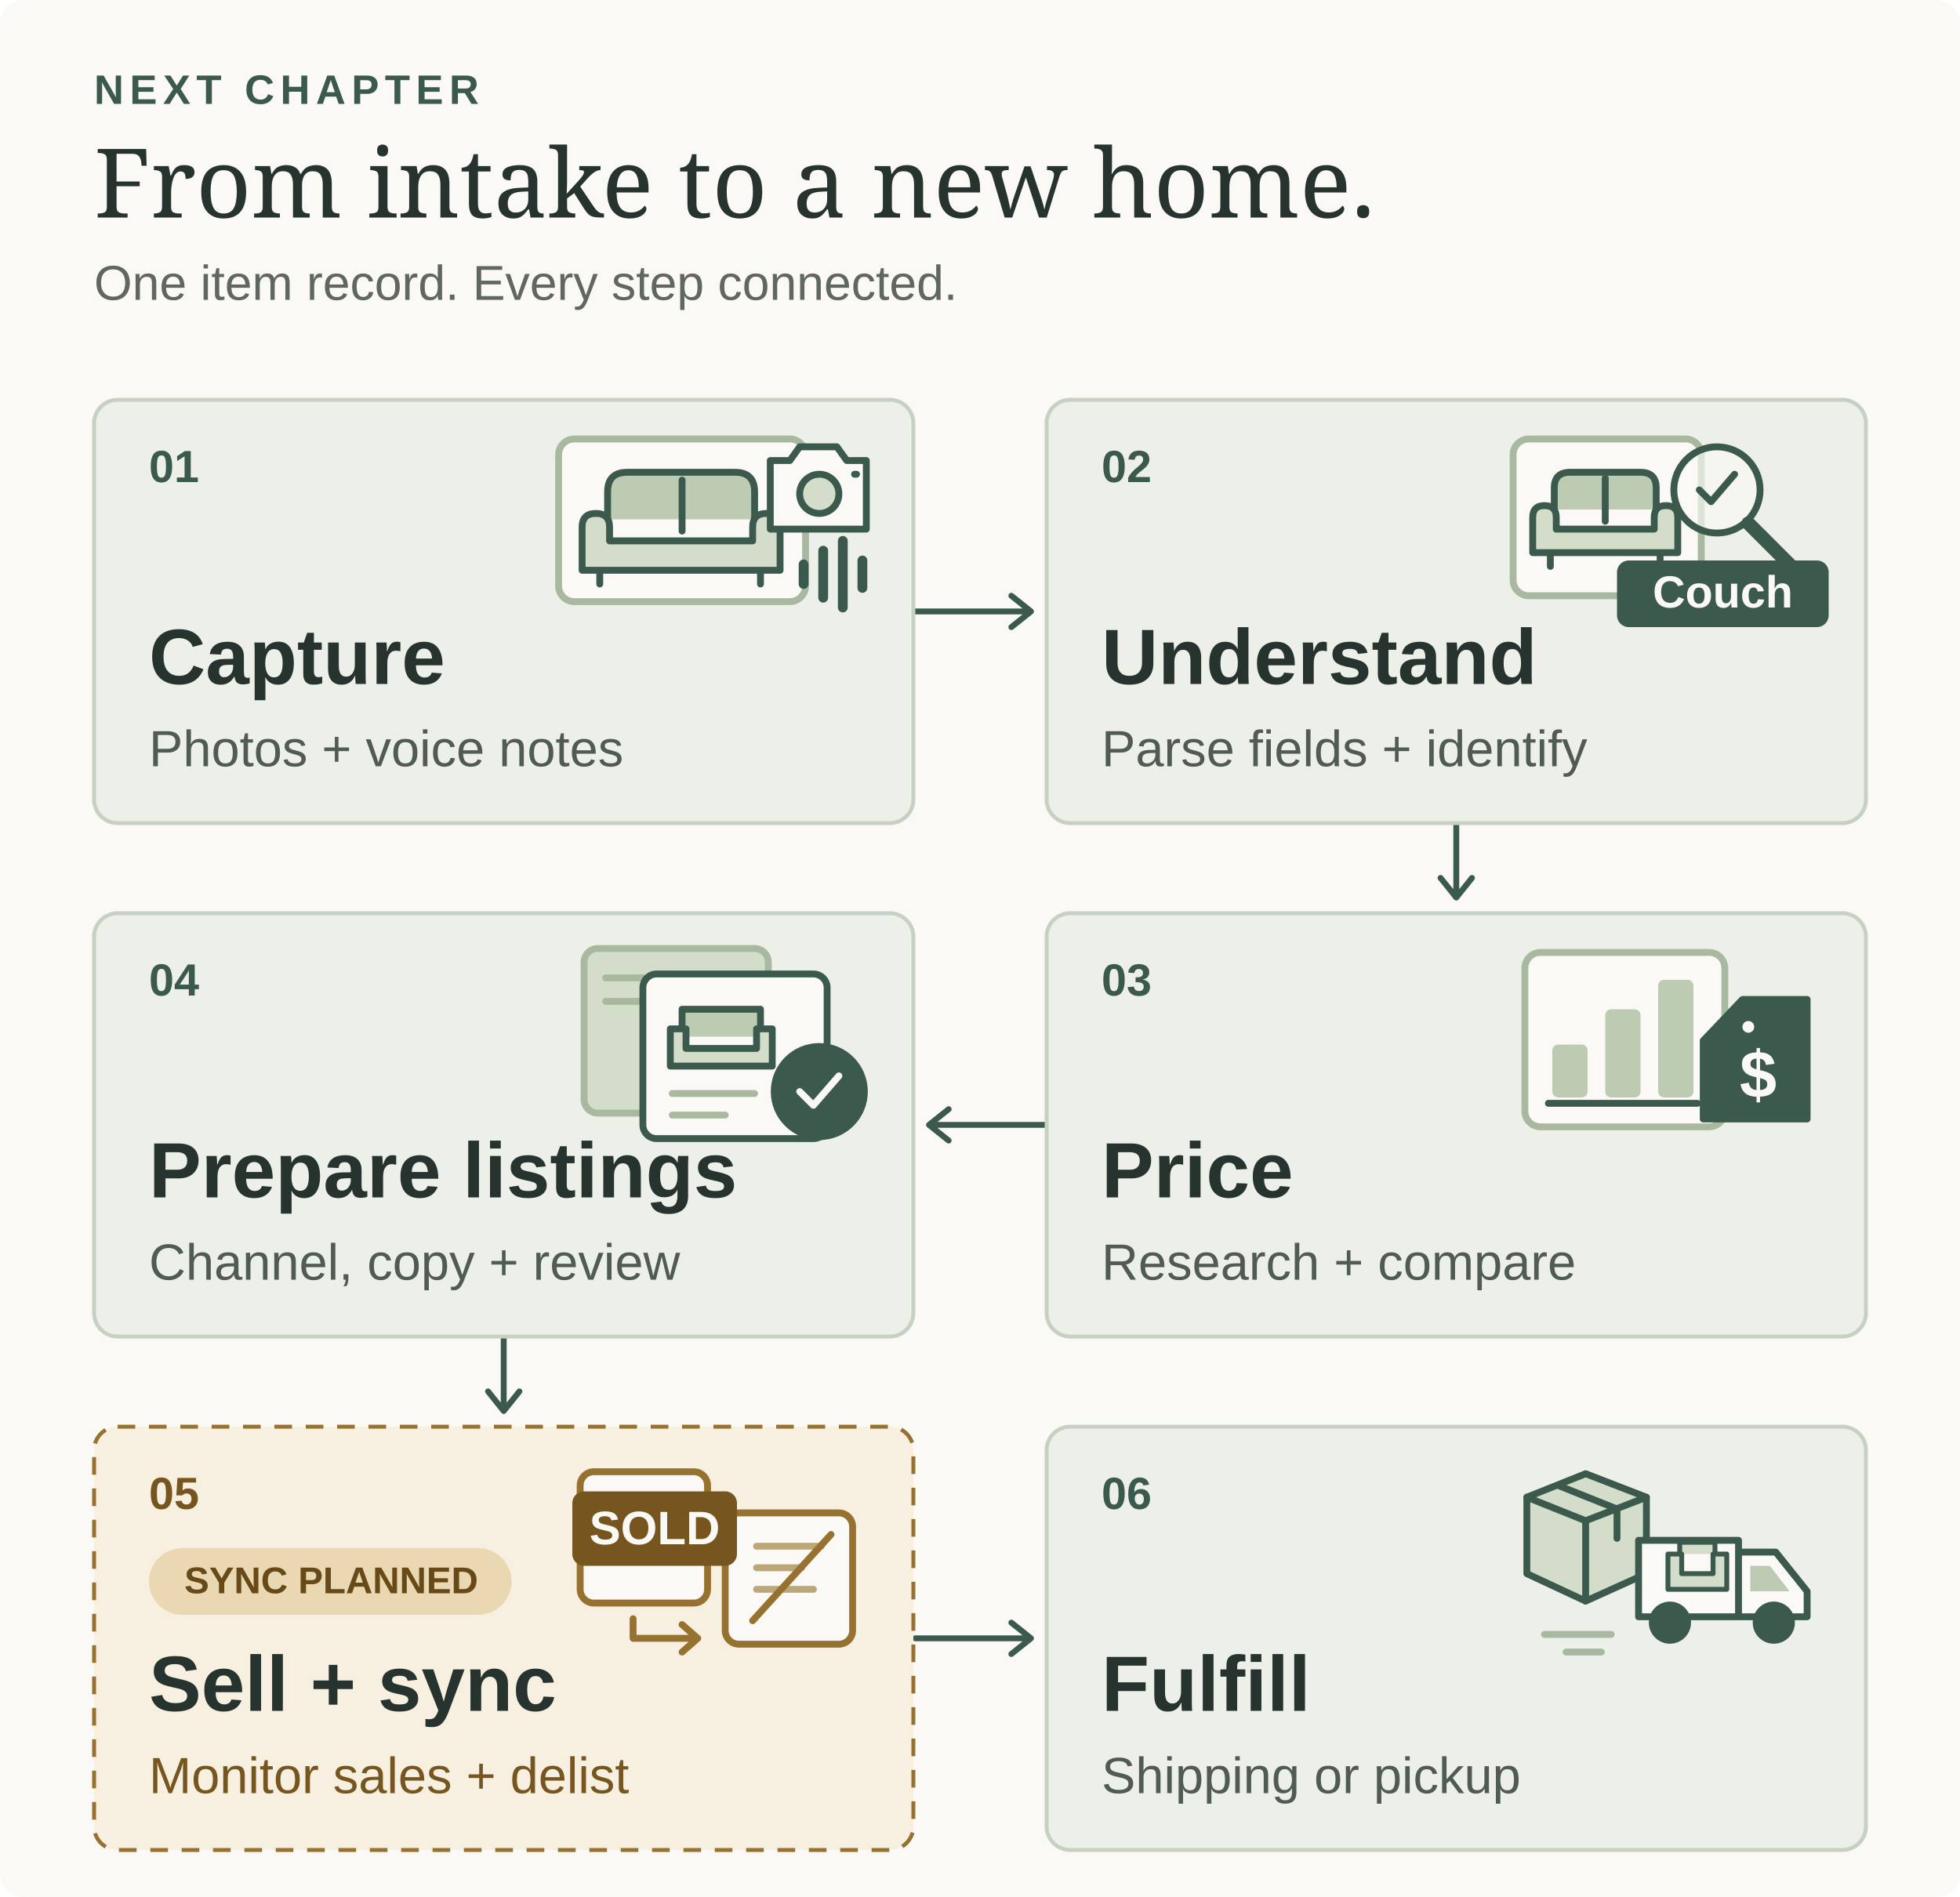
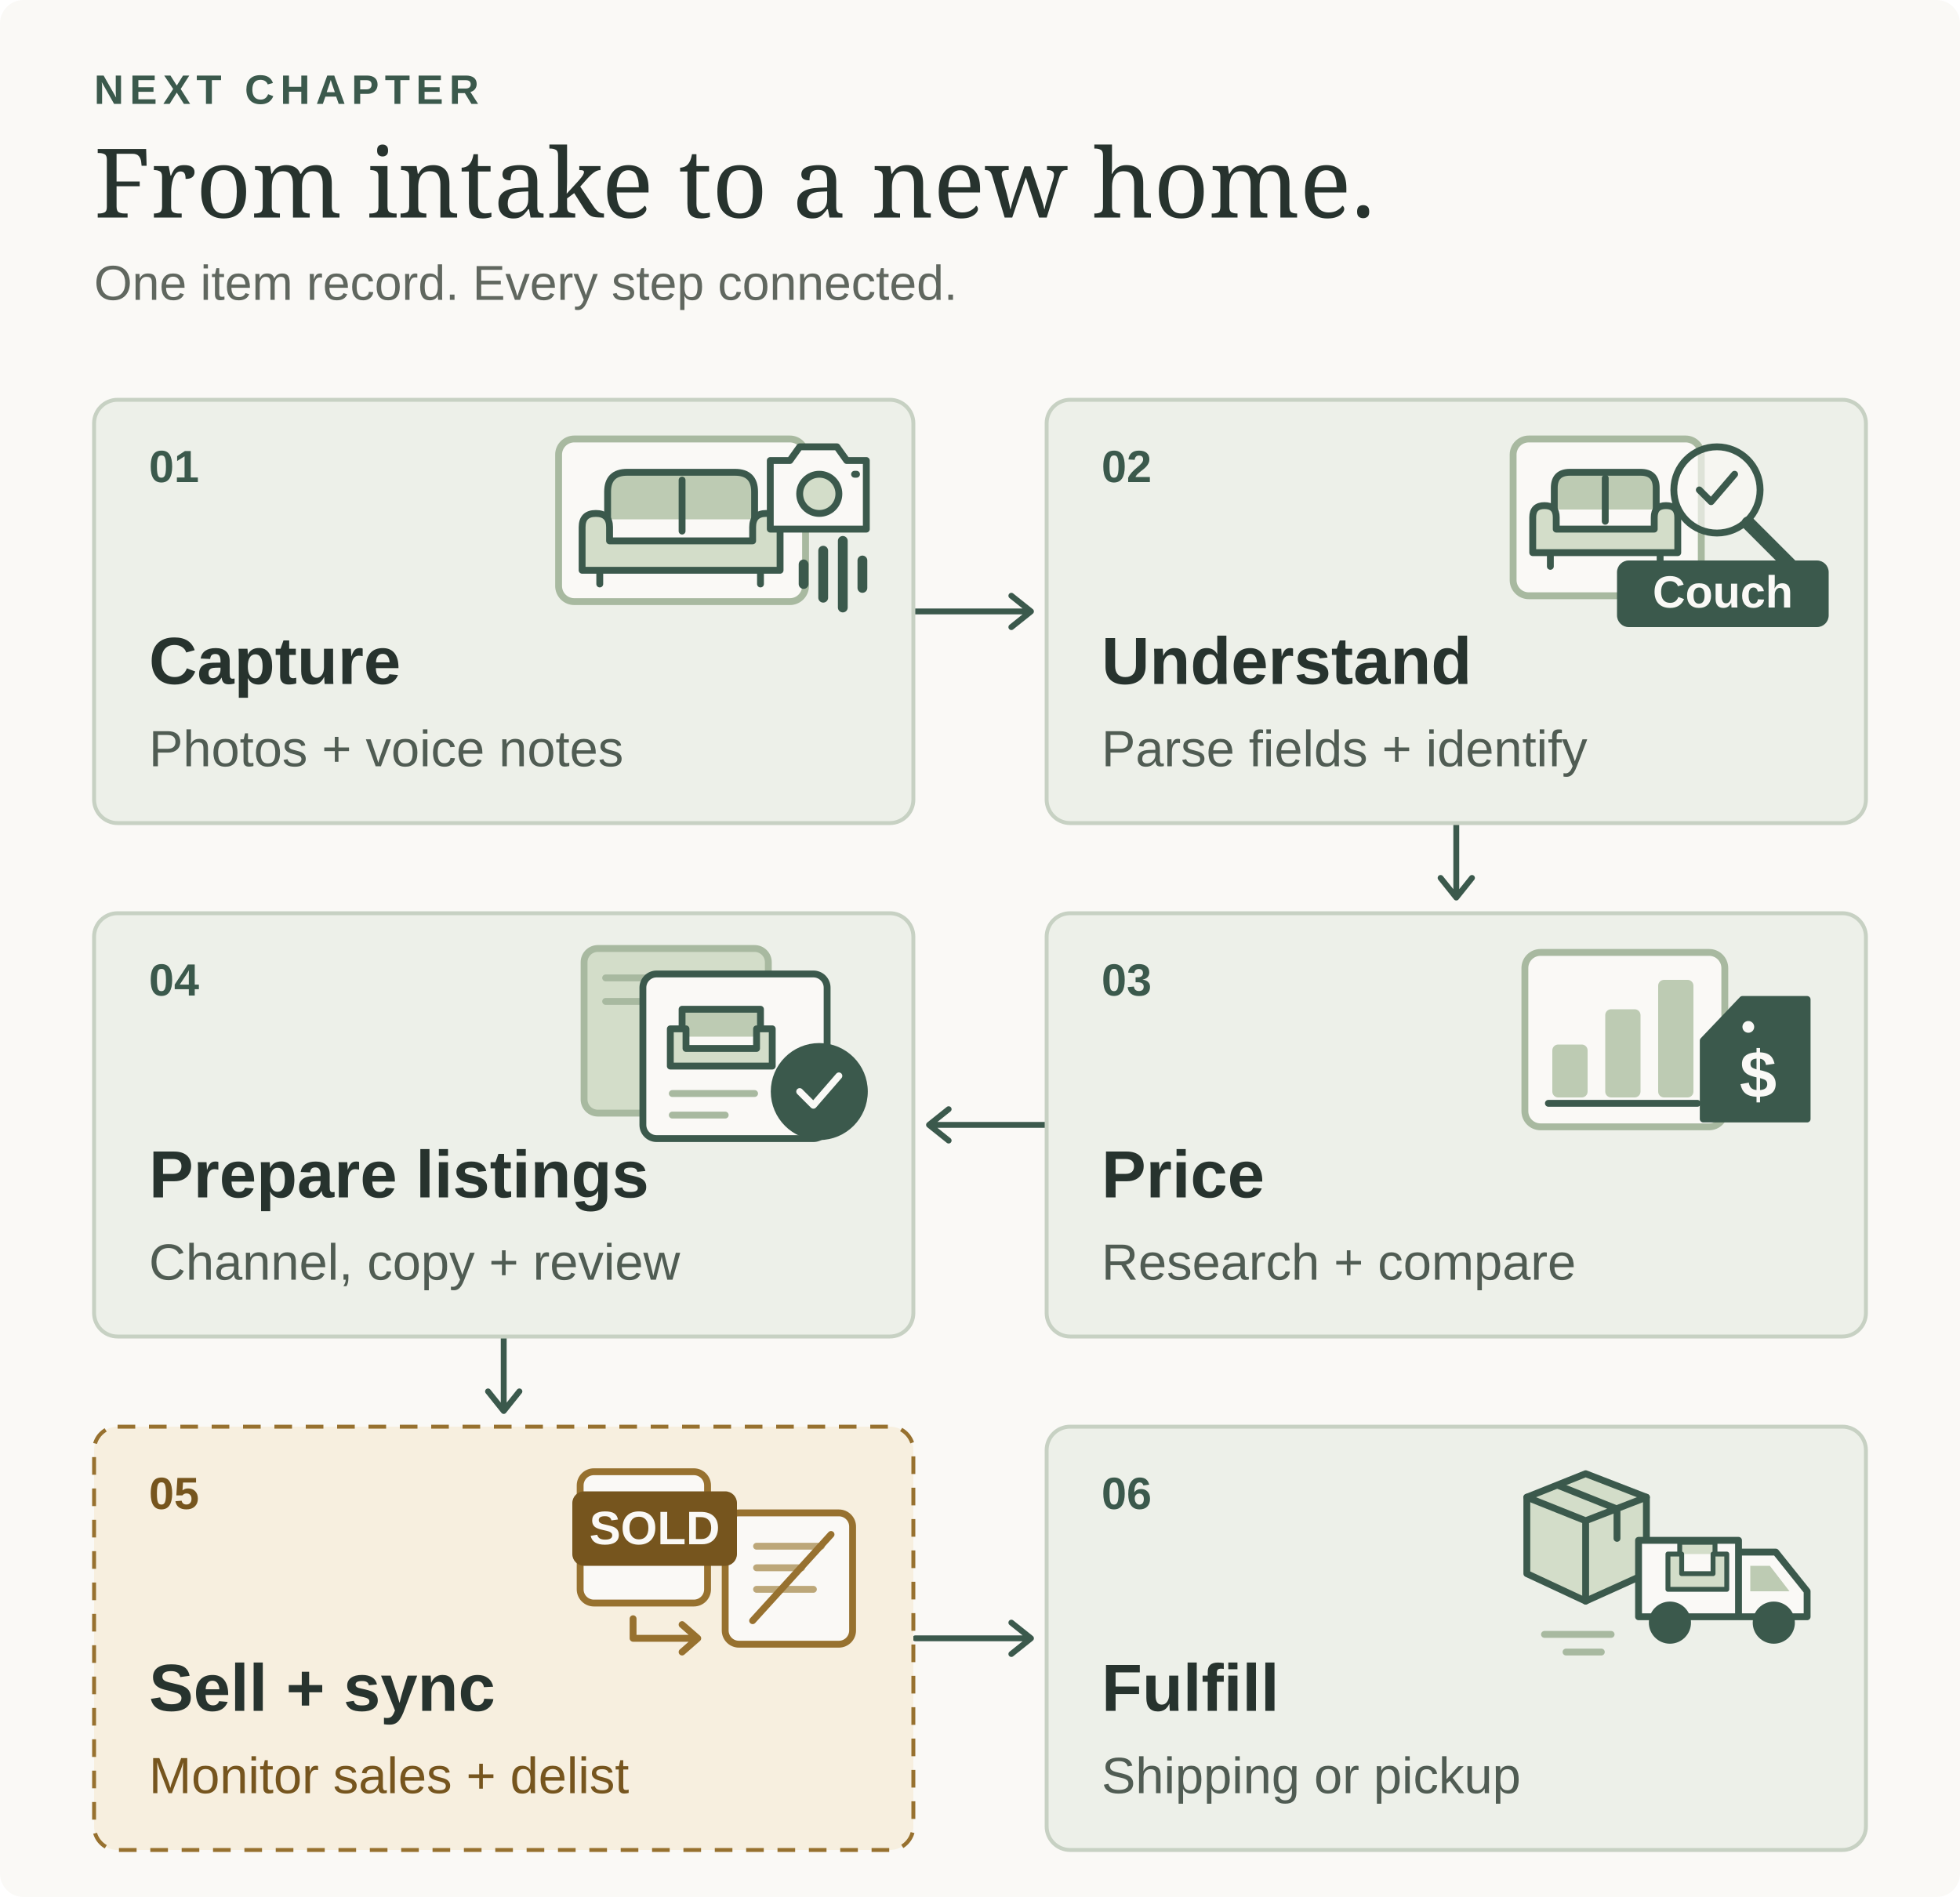
<svg xmlns="http://www.w3.org/2000/svg" width="1000" height="968" viewBox="0 0 1000 968" role="img" aria-label="Next Chapter: capture photos and voice, understand the item, research a price, prepare listings, sell and sync, then fulfill. Automatic sale monitoring and delisting are planned.">
  <rect width="1000" height="968" rx="12" fill="#faf9f6" />
  <g font-family="Arial, Helvetica, sans-serif" fill="#27332e">
    <text x="48" y="53" font-size="21" font-weight="700" letter-spacing="3" fill="#3b594c">NEXT CHAPTER</text>
    <text x="48" y="111" font-family="Georgia, serif" font-size="49">From intake to a new home.</text>
    <text x="48" y="153" font-size="25" fill="#60675f">One item record. Every step connected.</text>
    <g fill="none" stroke="#3b594c" stroke-width="3" stroke-linecap="round" stroke-linejoin="round">
      <path d="M467 312h58m-9-8 10 8-10 8M743 421v36m-8-9 8 10 8-10M533 574h-58m9-8-10 8 10 8M257 683v36m-8-9 8 10 8-10M467 836h58m-9-8 10 8-10 8" />
    </g>
    <g data-workflow-stage="capture" transform="translate(48 204)">
      <rect width="418" height="216" rx="12" fill="#edf0e9" stroke="#c7d1c3" stroke-width="2" />
      <rect data-highlight="capture" x="1" y="1" width="416" height="214" rx="11" fill="none" stroke="#3b594c" stroke-width="4" opacity="0" />
      <text x="28" y="42" font-size="23" font-weight="700" fill="#3b594c">01</text>
      <g transform="translate(234 14)" stroke="#3b594c" stroke-width="3.5" stroke-linecap="round" stroke-linejoin="round">
        <rect x="3" y="6" width="126" height="83" rx="8" fill="#faf9f6" stroke="#a8b9a0" />
        <g data-motion="couch">
          <path d="M28 47V33q0-10 10-10h55q10 0 10 10v14" fill="#bdcbb3" />
          <path d="M22 44q7 0 7 7v7h73v-7q0-7 7-7t7 7v22H15V51q0-7 7-7Z" fill="#d3ddc9" />
          <path d="M24 74v6m82-6v6M66 27v26" fill="none" />
        </g>
        <g data-motion="camera">
          <path d="M111 17h10l5-7h19l5 7h10v35h-49Z" fill="#faf9f6" />
          <circle cx="136" cy="34" r="10" fill="#d3ddc9" />
          <path d="M154 24h1" />
        </g>
        <g stroke-width="5" data-motion="voice">
          <path d="M128 70v10M138 63v24M148 58v34M158 68v14" fill="none" />
        </g>
      </g>
-       <text x="28" y="145" font-size="40" font-weight="600">Capture</text>
+       <text x="28" y="145" font-size="34" font-weight="600">Capture</text>
      <text x="28" y="187" font-size="26" fill="#505c53">Photos + voice notes</text>
    </g>
    <g data-workflow-stage="understand" transform="translate(534 204)">
      <rect width="418" height="216" rx="12" fill="#edf0e9" stroke="#c7d1c3" stroke-width="2" />
      <rect data-highlight="understand" x="1" y="1" width="416" height="214" rx="11" fill="none" stroke="#3b594c" stroke-width="4" opacity="0" />
      <text x="28" y="42" font-size="23" font-weight="700" fill="#3b594c">02</text>
      <g transform="translate(236 14)" stroke="#3b594c" stroke-width="3.5" stroke-linecap="round" stroke-linejoin="round">
        <rect x="2" y="6" width="96" height="80" rx="8" fill="#faf9f6" stroke="#a8b9a0" />
        <path d="M23 42V31q0-8 8-8h36q8 0 8 8v11" fill="#bdcbb3" />
        <path d="M18 40q6 0 6 6v6h50v-6q0-6 6-6t6 6v18H12V46q0-6 6-6Z" fill="#d3ddc9" />
        <path d="M21 65v6m56-6v6M49 26v22" fill="none" />
        <g data-motion="magnifier">
          <circle cx="106" cy="32" r="22" fill="#faf9f6" fill-opacity=".65" />
          <path d="m122 49 23 23" stroke-width="7" />
          <path d="m97 32 6 6 12-14" fill="none" />
        </g>
        <g data-motion="identity">
          <rect x="55" y="68" width="108" height="34" rx="6" fill="#3b594c" stroke="none" />
          <text x="109" y="92" text-anchor="middle" fill="#faf9f6" stroke="none" font-size="23" font-weight="600">Couch</text>
        </g>
      </g>
-       <text x="28" y="145" font-size="40" font-weight="600">Understand</text>
+       <text x="28" y="145" font-size="34" font-weight="600">Understand</text>
      <text x="28" y="187" font-size="26" fill="#505c53">Parse fields + identify</text>
    </g>
    <g data-workflow-stage="price" transform="translate(534 466)">
      <rect width="418" height="216" rx="12" fill="#edf0e9" stroke="#c7d1c3" stroke-width="2" />
      <rect data-highlight="price" x="1" y="1" width="416" height="214" rx="11" fill="none" stroke="#3b594c" stroke-width="4" opacity="0" />
      <text x="28" y="42" font-size="23" font-weight="700" fill="#3b594c">03</text>
      <g transform="translate(244 14)" stroke="#3b594c" stroke-width="3.5" stroke-linecap="round" stroke-linejoin="round">
        <rect x="0" y="6" width="102" height="89" rx="8" fill="#faf9f6" stroke="#a8b9a0" />
        <g data-motion="comparisons" fill="#bdcbb3" stroke="none">
          <rect data-bar="1" x="14" y="53" width="18" height="27" rx="3" />
          <rect data-bar="2" x="41" y="35" width="18" height="45" rx="3" />
          <rect data-bar="3" x="68" y="20" width="18" height="60" rx="3" />
        </g>
        <path d="M12 83h76" fill="none" />
        <g data-motion="price-tag">
          <path d="M111 30h33v61h-53V51Z" fill="#3b594c" />
          <circle cx="114" cy="44" r="3" fill="#faf9f6" stroke="none" />
          <text x="119" y="80" text-anchor="middle" fill="#faf9f6" stroke="none" font-size="34" font-weight="600">$</text>
        </g>
      </g>
-       <text x="28" y="145" font-size="40" font-weight="600">Price</text>
+       <text x="28" y="145" font-size="34" font-weight="600">Price</text>
      <text x="28" y="187" font-size="26" fill="#505c53">Research + compare</text>
    </g>
    <g data-workflow-stage="listings" transform="translate(48 466)">
      <rect width="418" height="216" rx="12" fill="#edf0e9" stroke="#c7d1c3" stroke-width="2" />
      <rect data-highlight="listings" x="1" y="1" width="416" height="214" rx="11" fill="none" stroke="#3b594c" stroke-width="4" opacity="0" />
      <text x="28" y="42" font-size="23" font-weight="700" fill="#3b594c">04</text>
      <g transform="translate(244 14)" stroke="#3b594c" stroke-width="3.5" stroke-linecap="round" stroke-linejoin="round">
        <g data-motion="listing-back">
          <rect x="6" y="4" width="94" height="84" rx="7" fill="#d3ddc9" stroke="#a8b9a0" />
          <path d="M17 19h42m-42 12h26" fill="none" stroke="#a8b9a0" />
        </g>
        <g data-motion="listing-front">
          <rect x="36" y="17" width="94" height="84" rx="7" fill="#faf9f6" />
          <path d="M56 49V35h40v14" fill="#bdcbb3" />
          <path d="M50 45h8v10h36V45h8v19H50Z" fill="#d3ddc9" />
          <path d="M51 78h42m-42 11h27" fill="none" stroke="#a8b9a0" />
        </g>
        <g data-motion="review">
          <circle cx="126" cy="77" r="23" fill="#3b594c" />
          <path d="m116 77 7 7 13-15" fill="none" stroke="#faf9f6" />
        </g>
      </g>
-       <text x="28" y="145" font-size="40" font-weight="600">Prepare listings</text>
+       <text x="28" y="145" font-size="34" font-weight="600">Prepare listings</text>
      <text x="28" y="187" font-size="26" fill="#505c53">Channel, copy + review</text>
    </g>
    <g data-workflow-stage="sync" transform="translate(48 728)">
      <rect width="418" height="216" rx="12" fill="#f7efdf" stroke="#97712f" stroke-width="2" stroke-dasharray="9 7" />
      <rect data-highlight="sync" x="1" y="1" width="416" height="214" rx="11" fill="none" stroke="#97712f" stroke-width="4" opacity="0" />
      <text x="28" y="42" font-size="23" font-weight="700" fill="#76551e">05</text>
-       <rect x="28" y="62" width="185" height="34" rx="17" fill="#ead8b3" />
-       <text x="121" y="85" text-anchor="middle" font-size="19" font-weight="700" fill="#684a19">SYNC PLANNED</text>
      <g transform="translate(244 14)" stroke="#97712f" stroke-width="3.5" stroke-linecap="round" stroke-linejoin="round">
        <rect x="4" y="9" width="65" height="67" rx="7" fill="#faf9f6" />
        <rect x="78" y="30" width="65" height="67" rx="7" fill="#faf9f6" />
        <g data-motion="closed-listing">
          <path d="M94 47h33m-33 11h23m-23 11h29" fill="none" stroke="#bca779" />
          <path d="m92 85 40-44" fill="none" />
        </g>
        <g data-motion="sold">
          <rect x="0" y="19" width="84" height="38" rx="6" fill="#76551e" stroke="none" />
          <text x="42" y="46" text-anchor="middle" fill="#faf9f6" stroke="none" font-size="24" font-weight="700">SOLD</text>
        </g>
        <path d="M31 84v10h33m-8-7 8 7-8 7" fill="none" />
      </g>
-       <text x="28" y="145" font-size="40" font-weight="600">Sell + sync</text>
+       <text x="28" y="145" font-size="34" font-weight="600">Sell + sync</text>
      <text x="28" y="187" font-size="26" fill="#76551e">Monitor sales + delist</text>
    </g>
    <g data-workflow-stage="fulfill" transform="translate(534 728)">
      <rect width="418" height="216" rx="12" fill="#edf0e9" stroke="#c7d1c3" stroke-width="2" />
      <rect data-highlight="fulfill" x="1" y="1" width="416" height="214" rx="11" fill="none" stroke="#3b594c" stroke-width="4" opacity="0" />
      <text x="28" y="42" font-size="23" font-weight="700" fill="#3b594c">06</text>
      <g transform="translate(236 14)" stroke="#3b594c" stroke-width="3.5" stroke-linecap="round" stroke-linejoin="round">
        <g data-motion="parcel">
          <path d="m9 22 30-12 31 12v39L39 75 9 61Z" fill="#d3ddc9" />
          <path d="m9 22 30 12 31-12M39 34v41M25 16l30 12v15" fill="none" />
        </g>
        <g data-motion="truck">
          <path d="M66 83V44h51v39m0-33h19l16 20v13H66" fill="#faf9f6" />
          <path d="M123 57h10l10 13h-20Z" fill="#bdcbb3" stroke="none" />
          <circle cx="82" cy="86" r="9" fill="#3b594c" />
          <circle cx="135" cy="86" r="9" fill="#3b594c" />
          <path d="M87 51v-6h18v6m-24 0h7v10h16V51h7v18H81Z" fill="#d3ddc9" stroke-width="2.5" />
        </g>
        <path d="M18 92h34m-23 9h18" fill="none" stroke="#a8b9a0" />
      </g>
-       <text x="28" y="145" font-size="40" font-weight="600">Fulfill</text>
+       <text x="28" y="145" font-size="34" font-weight="600">Fulfill</text>
      <text x="28" y="187" font-size="26" fill="#505c53">Shipping or pickup</text>
    </g>
  </g>
</svg>
